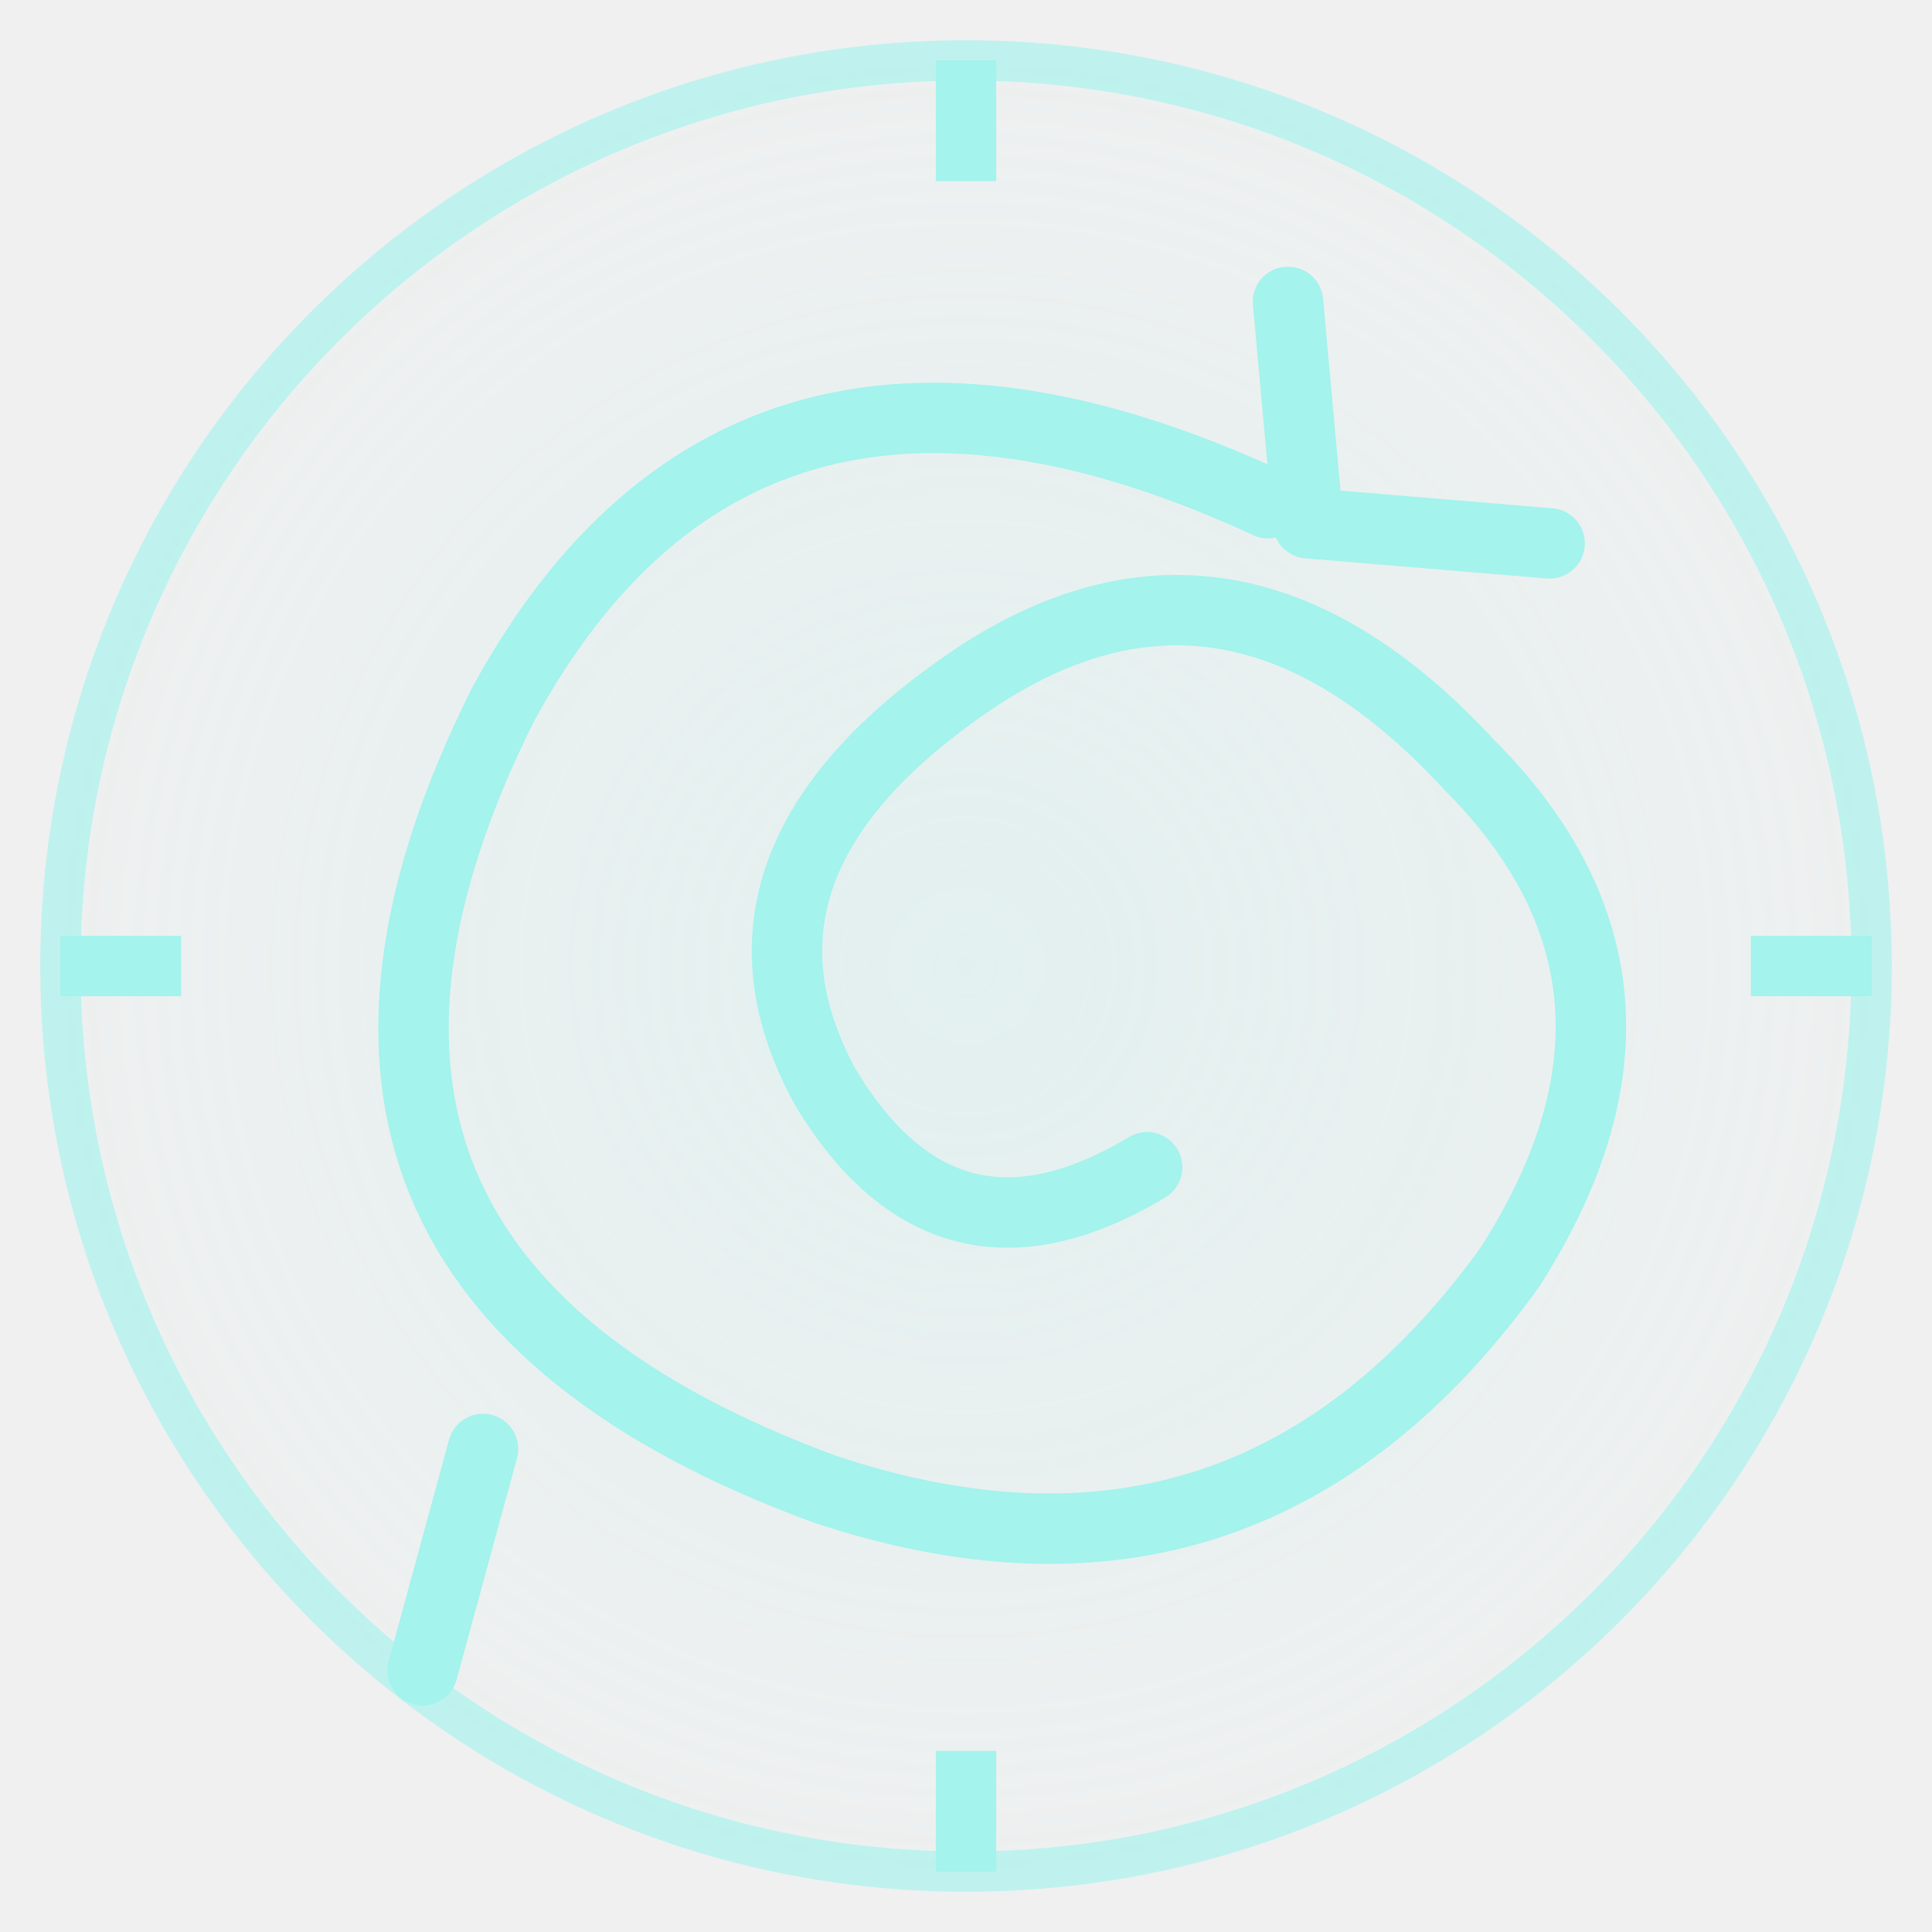
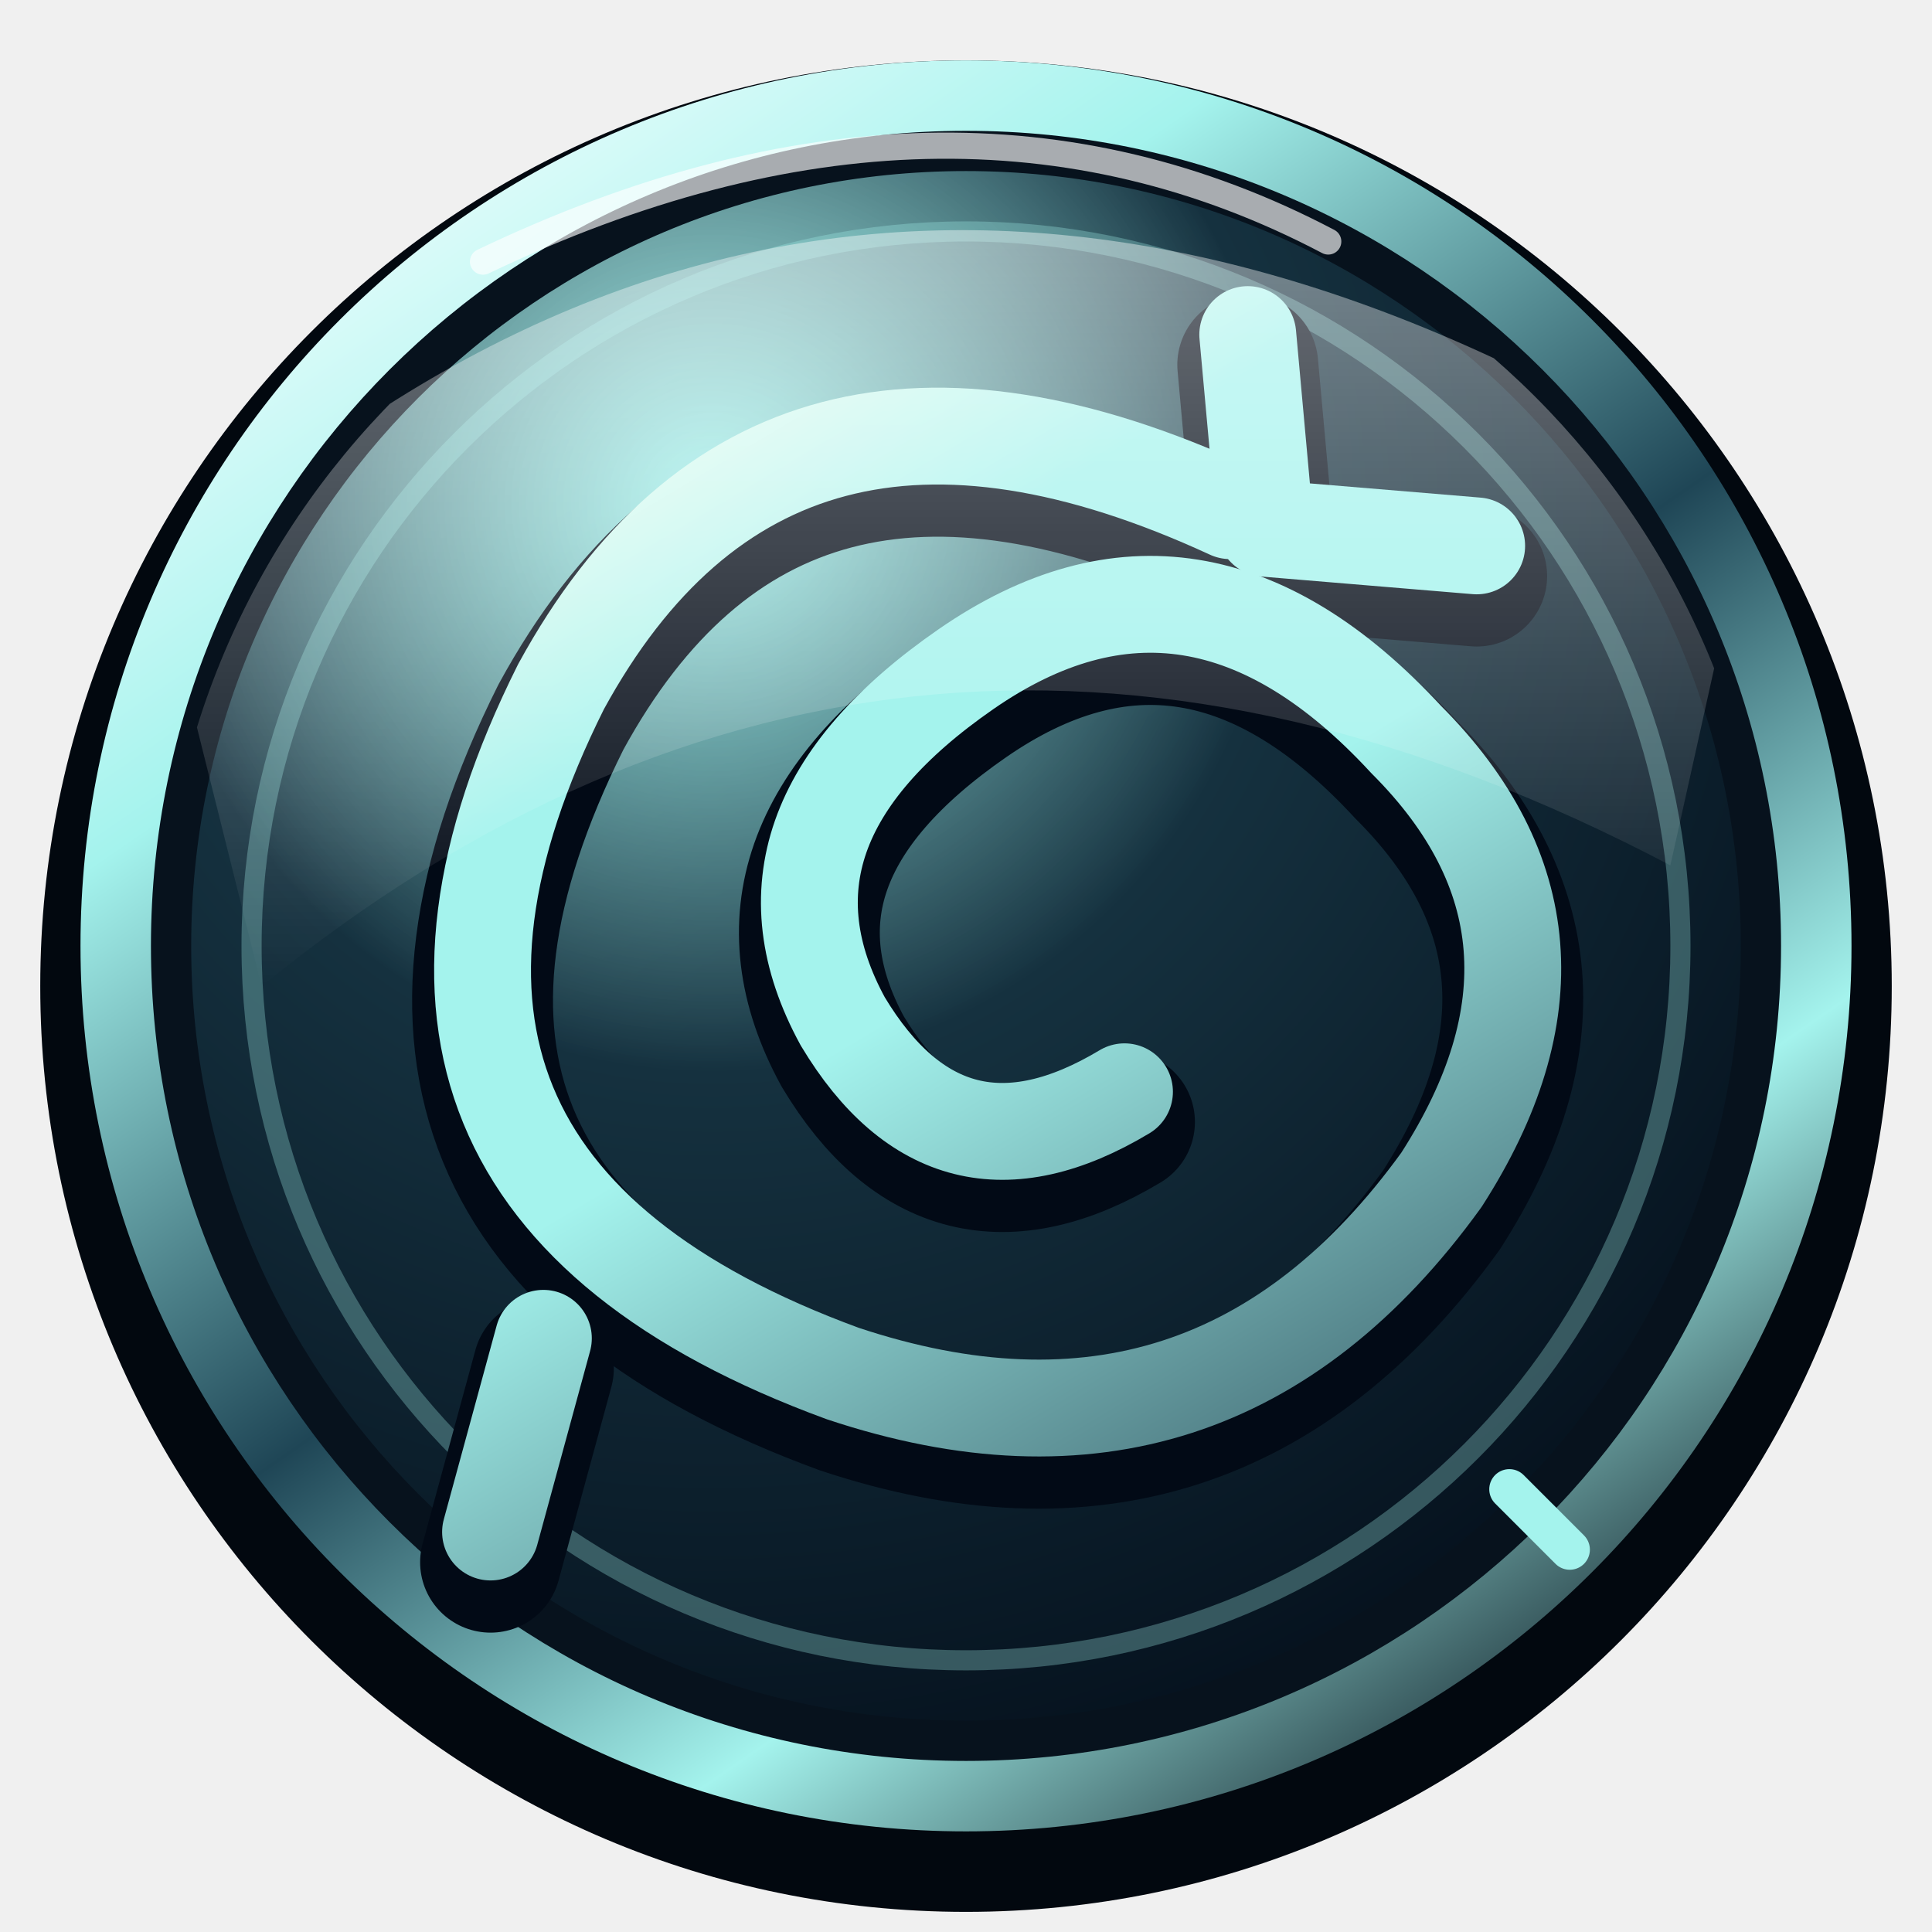
<svg xmlns="http://www.w3.org/2000/svg" viewBox="0 0 96 96" fill="none">
  <defs>
-     <radialGradient id="bg">
-       <stop stop-color="#a4f3ed" stop-opacity=".18" />
-       <stop offset="1" stop-color="#a4f3ed" stop-opacity=".025" />
+     <radialGradient id="gem" cx=".34" cy=".22" r=".9">
+       <stop stop-color="#a4f3ed" stop-opacity=".7" />
+       <stop offset=".4" stop-color="#15313f" />
+       <stop offset="1" stop-color="#030d19" />
    </radialGradient>
+     <linearGradient id="rim" x1="15" y1="5" x2="75" y2="92" gradientUnits="userSpaceOnUse">
+       <stop stop-color="#f7ffff" />
+       <stop offset=".24" stop-color="#a4f3ed" />
+       <stop offset=".52" stop-color="#1f4656" />
+       <stop offset=".76" stop-color="#a4f3ed" />
+       <stop offset="1" stop-color="#07121c" />
+     </linearGradient>
+     <linearGradient id="symbol" x1="25" y1="15" x2="65" y2="82" gradientUnits="userSpaceOnUse">
+       <stop stop-color="#fffef2" />
+       <stop offset=".28" stop-color="#a4f3ed" />
+       <stop offset=".55" stop-color="#a4f3ed" />
+       <stop offset="1" stop-color="#47717a" />
+     </linearGradient>
+     <linearGradient id="gloss" x2="0" y2="1">
+       <stop stop-color="#fff" stop-opacity=".42" />
+       <stop offset="1" stop-color="#fff" stop-opacity="0" />
+     </linearGradient>
+     <clipPath id="disc">
+       <circle cx="48" cy="48" r="40" />
+     </clipPath>
  </defs>
-   <circle cx="48" cy="48" r="45" fill="url(#bg)" stroke="#a4f3ed" stroke-opacity=".65" stroke-width="2" />
-   <path d="M48 3v6M48 87v6M3 48h6M87 48h6" stroke="#a4f3ed" stroke-width="3" />
-   <g stroke="#a4f3ed" stroke-width="3.5" stroke-linecap="round" stroke-linejoin="round">
-     <path d="M63 25q-26-12-38 10-14 28 16 39 21 7 34-11 9-14-2-25-12-13-25-4-13 9-7 20 6 10 16 4" />
-     <path d="m64 15 1 11 12 1M24 72l-3 11" />
+   <circle cx="48" cy="49" r="46" fill="#02080f" />
+   <circle cx="48" cy="47" r="44" fill="url(#rim)" />
+   <circle cx="48" cy="47" r="39.5" fill="url(#gem)" stroke="#07121d" stroke-width="2" />
+   <circle cx="48" cy="47" r="35.5" stroke="#a4f3ed" stroke-opacity=".3" stroke-width="1" />
+   <g transform="translate(6 5) scale(.875)" stroke="#020a16" stroke-width="8" stroke-linecap="round" stroke-linejoin="round">
+     <path d="M63 25q-26-12-38 10-14 28 16 39 21 7 34-11 9-14-2-25-12-13-25-4-13 9-7 20 6 10 16 4" fill="none" />
+     <path d="m64 15 1 11 12 1M24 72l-3 11" fill="none" />
  </g>
+   <g transform="translate(6 3.5) scale(.875)" stroke="url(#symbol)" stroke-width="5.5" stroke-linecap="round" stroke-linejoin="round">
+     <path d="M63 25q-26-12-38 10-14 28 16 39 21 7 34-11 9-14-2-25-12-13-25-4-13 9-7 20 6 10 16 4" fill="none" />
+     <path d="m64 15 1 11 12 1M24 72l-3 11" fill="none" />
+   </g>
+   <path d="M8 29Q43-4 87 25L83 43Q45 23 13 49Z" fill="url(#gloss)" clip-path="url(#disc)" />
+   <path d="M24 13Q47 2 66 12" stroke="#fff" stroke-opacity=".65" stroke-width="1.3" stroke-linecap="round" />
+   <path d="m75 74 3 3" stroke="#a4f3ed" stroke-width="2" stroke-linecap="round" />
</svg>
